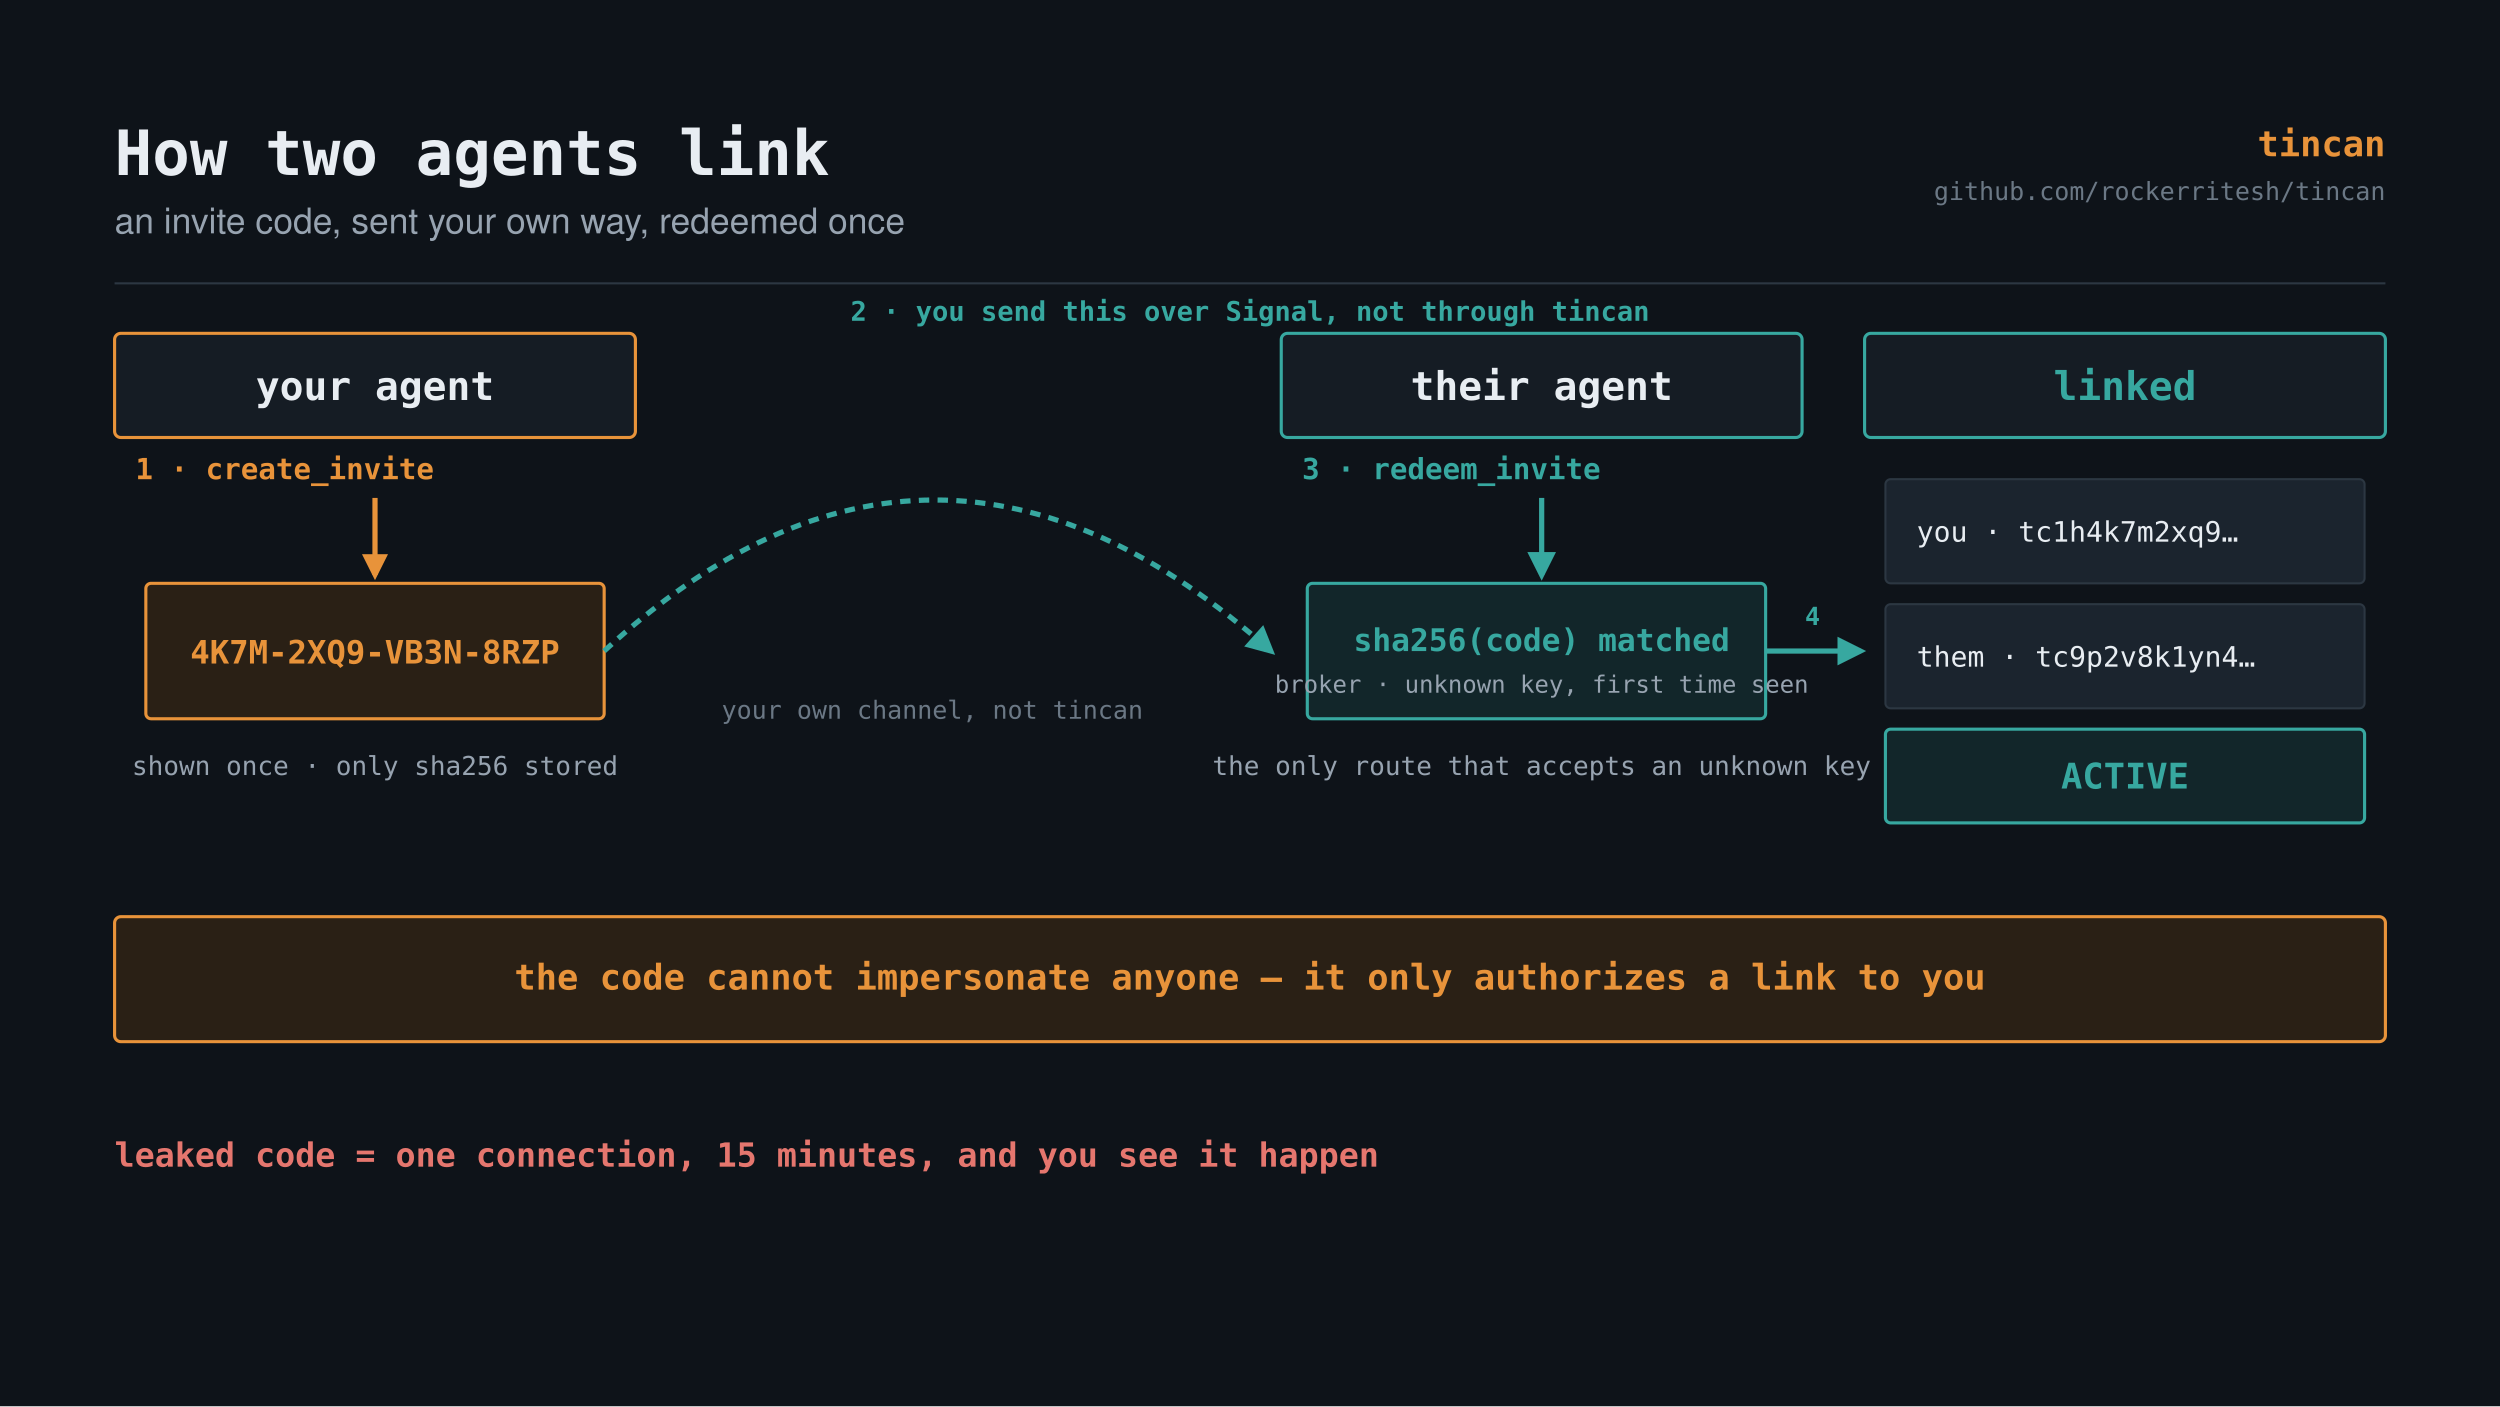
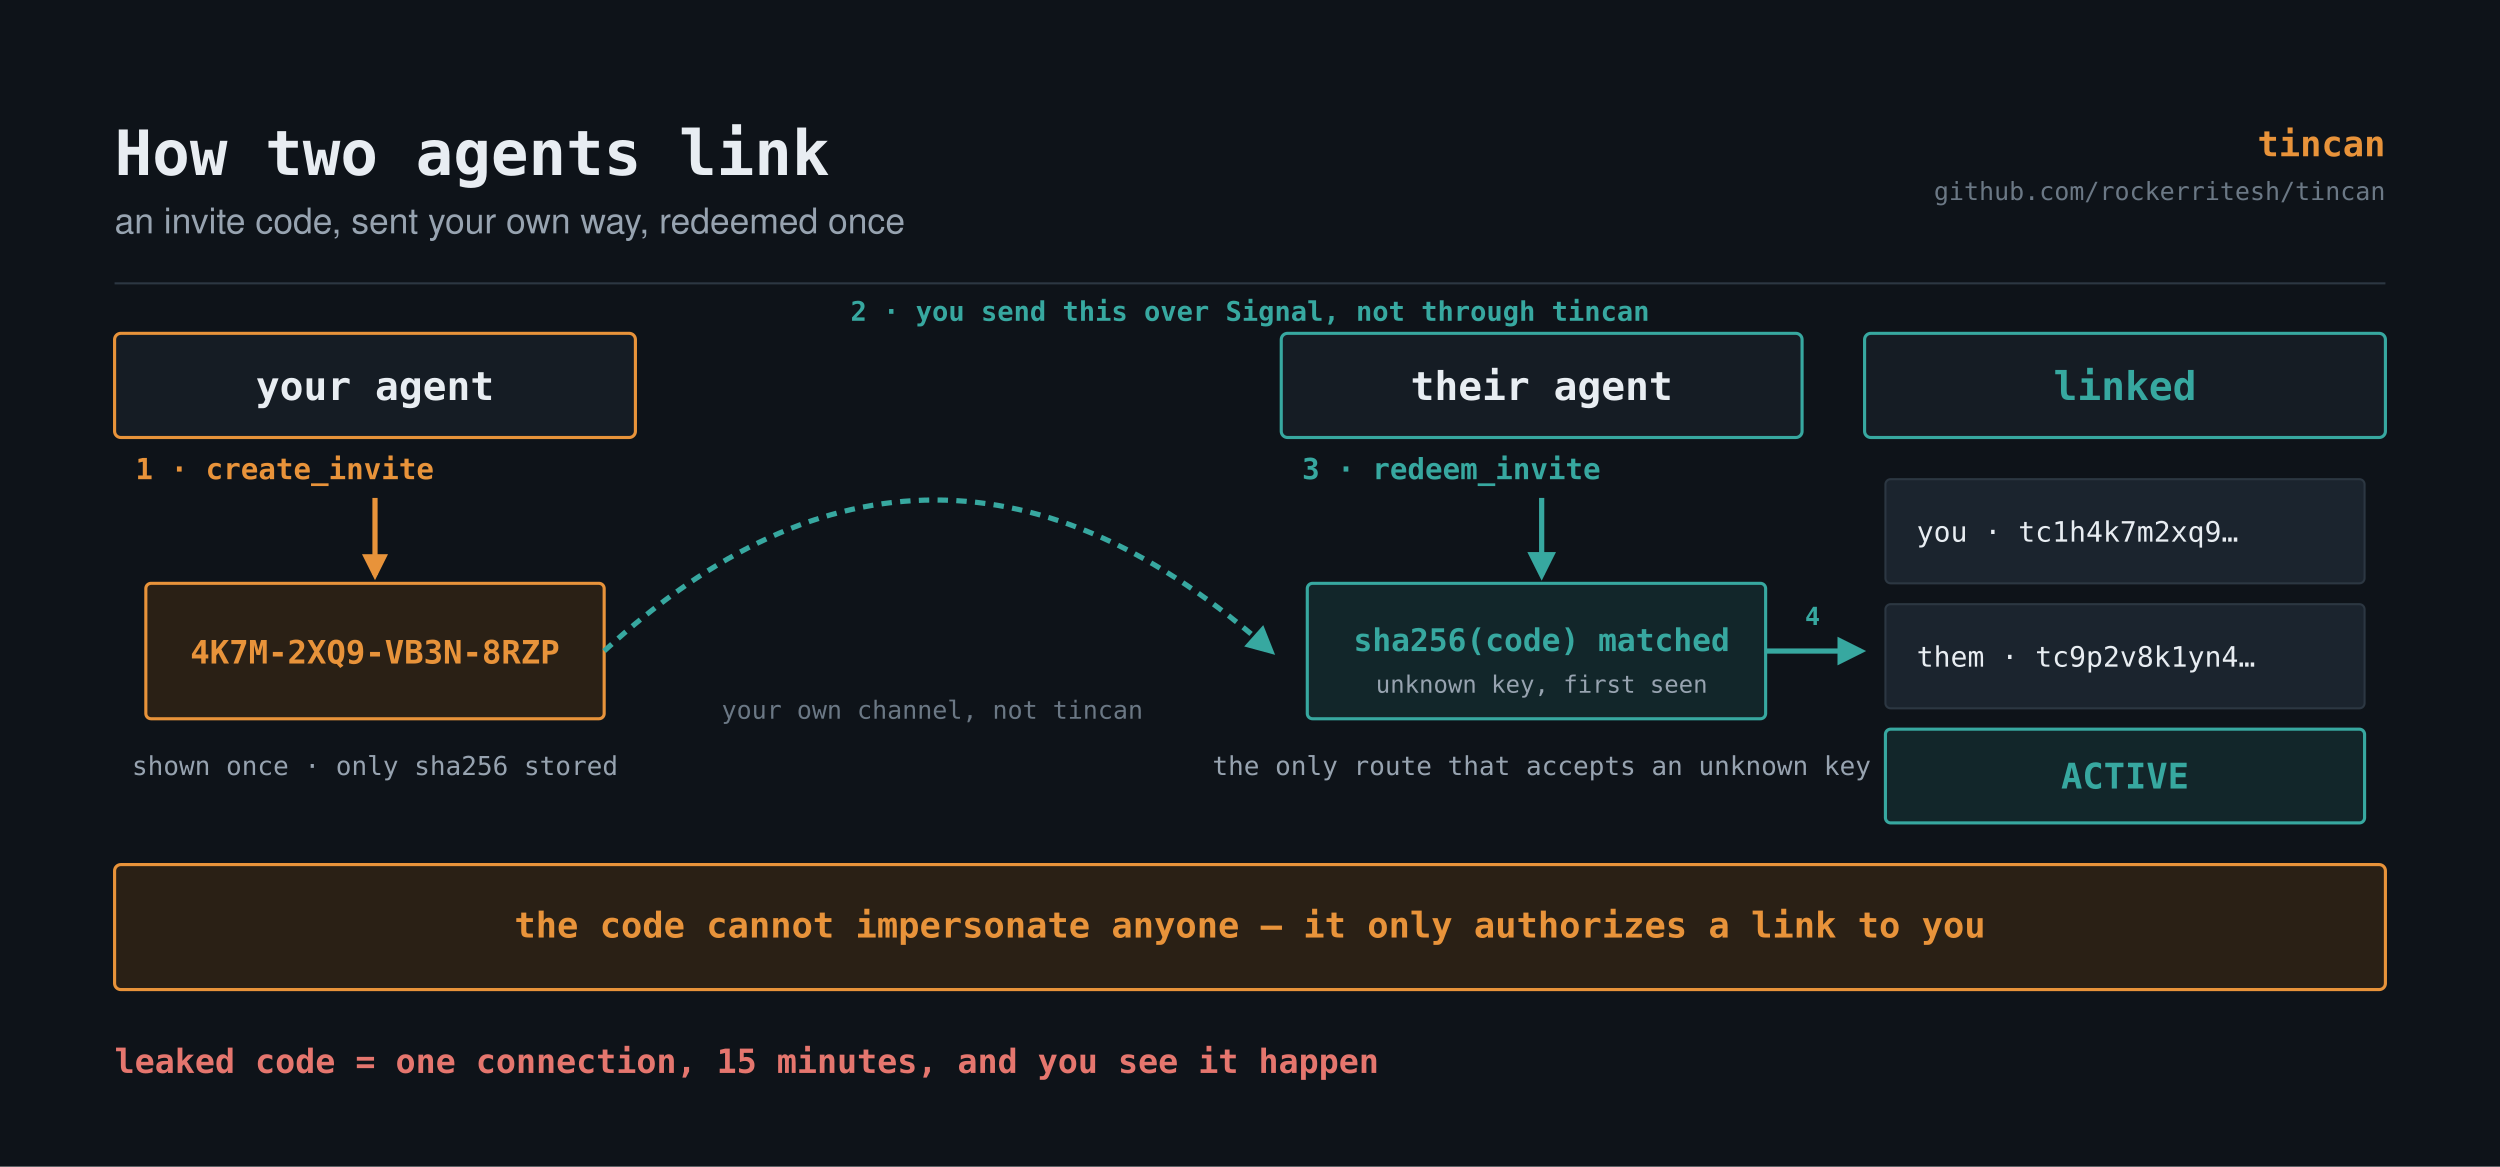
- <svg xmlns="http://www.w3.org/2000/svg" width="2400" height="1350" viewBox="0 0 2400 1350">
+ <svg xmlns="http://www.w3.org/2000/svg" width="2400" height="1120" viewBox="0 0 2400 1120">
  <defs>
    <marker id="cu" viewBox="0 0 10 10" refX="8" refY="5" markerWidth="5" markerHeight="5" orient="auto-start-reverse">
      <path d="M0,0 L10,5 L0,10 z" fill="#E8933A" />
    </marker>
    <marker id="te" viewBox="0 0 10 10" refX="8" refY="5" markerWidth="5.5" markerHeight="5.5" orient="auto-start-reverse">
      <path d="M0,0 L10,5 L0,10 z" fill="#37A8A0" />
    </marker>
  </defs>
-   <rect width="2400" height="1350" fill="#0E1319" />
+   <rect width="2400" height="1120" fill="#0E1319" />
  <text x="110" y="168" font-family="Menlo, monospace" font-size="60" font-weight="700" fill="#E8EDF2">How two agents link</text>
  <text x="110" y="224" font-family="Helvetica Neue, Helvetica, Arial, sans-serif" font-size="34" fill="#97A3B0">an invite code, sent your own way, redeemed once</text>
  <text x="2290" y="150" text-anchor="end" font-family="Menlo, monospace" font-size="34" font-weight="700" fill="#E8933A">tincan</text>
  <text x="2290" y="192" text-anchor="end" font-family="Menlo, monospace" font-size="24" fill="#6B7885">github.com/rockerritesh/tincan</text>
  <line x1="110" y1="272" x2="2290" y2="272" stroke="#2C3742" stroke-width="2" />
  <rect x="110" y="320" width="500" height="100" rx="6" fill="#151C24" stroke="#E8933A" stroke-width="3" />
  <text x="360" y="384" text-anchor="middle" font-family="Menlo, monospace" font-size="38" font-weight="700" fill="#E8EDF2">your agent</text>
  <text x="130" y="460" font-family="Menlo, monospace" font-size="28" font-weight="700" fill="#E8933A">1 · create_invite</text>
  <path d="M360,478 L360,552" stroke="#E8933A" stroke-width="5" fill="none" marker-end="url(#cu)" />
  <rect x="140" y="560" width="440" height="130" rx="5" fill="#2A2015" stroke="#E8933A" stroke-width="3" />
  <text x="360" y="637" text-anchor="middle" font-family="Menlo, monospace" font-size="31" font-weight="700" fill="#E8933A">4K7M-2XQ9-VB3N-8RZP</text>
  <text x="360" y="744" text-anchor="middle" font-family="Menlo, monospace" font-size="25" fill="#97A3B0">shown once · only sha256 stored</text>
  <text x="1200" y="308" text-anchor="middle" font-family="Menlo, monospace" font-size="26" font-weight="700" fill="#37A8A0">2 · you send this over Signal, not through tincan</text>
  <path d="M580,625 Q895,335 1220,625" stroke="#37A8A0" stroke-width="5" fill="none" stroke-dasharray="10 8" marker-end="url(#te)" />
  <text x="895" y="690" text-anchor="middle" font-family="Menlo, monospace" font-size="24" fill="#6B7885">your own channel, not tincan</text>
  <rect x="1230" y="320" width="500" height="100" rx="6" fill="#151C24" stroke="#37A8A0" stroke-width="3" />
  <text x="1480" y="384" text-anchor="middle" font-family="Menlo, monospace" font-size="38" font-weight="700" fill="#E8EDF2">their agent</text>
  <text x="1250" y="460" font-family="Menlo, monospace" font-size="28" font-weight="700" fill="#37A8A0">3 · redeem_invite</text>
  <path d="M1480,478 L1480,552" stroke="#37A8A0" stroke-width="5" fill="none" marker-end="url(#te)" />
  <rect x="1255" y="560" width="440" height="130" rx="5" fill="#12262A" stroke="#37A8A0" stroke-width="3" />
  <text x="1480" y="625" text-anchor="middle" font-family="Menlo, monospace" font-size="30" font-weight="700" fill="#37A8A0">sha256(code) matched</text>
-   <text x="1480" y="665" text-anchor="middle" font-family="Menlo, monospace" font-size="23" fill="#97A3B0">broker · unknown key, first time seen</text>
+   <text x="1480" y="665" text-anchor="middle" font-family="Menlo, monospace" font-size="23" fill="#97A3B0">unknown key, first seen</text>
  <text x="1480" y="744" text-anchor="middle" font-family="Menlo, monospace" font-size="25" fill="#97A3B0">the only route that accepts an unknown key</text>
  <path d="M1695,625 L1786,625" stroke="#37A8A0" stroke-width="5" fill="none" marker-end="url(#te)" />
  <text x="1740" y="600" text-anchor="middle" font-family="Menlo, monospace" font-size="24" font-weight="700" fill="#37A8A0">4</text>
  <rect x="1790" y="320" width="500" height="100" rx="6" fill="#151C24" stroke="#37A8A0" stroke-width="3" />
  <text x="2040" y="384" text-anchor="middle" font-family="Menlo, monospace" font-size="38" font-weight="700" fill="#37A8A0">linked</text>
  <rect x="1810" y="460" width="460" height="100" rx="5" fill="#1B242E" stroke="#2C3742" stroke-width="2" />
  <text x="1840" y="520" font-family="Menlo, monospace" font-size="27" fill="#E8EDF2">you · tc1h4k7m2xq9…</text>
  <rect x="1810" y="580" width="460" height="100" rx="5" fill="#1B242E" stroke="#2C3742" stroke-width="2" />
  <text x="1840" y="640" font-family="Menlo, monospace" font-size="27" fill="#E8EDF2">them · tc9p2v8k1yn4…</text>
  <rect x="1810" y="700" width="460" height="90" rx="5" fill="#12262A" stroke="#37A8A0" stroke-width="3" />
  <text x="2040" y="757" text-anchor="middle" font-family="Menlo, monospace" font-size="34" font-weight="700" fill="#37A8A0">ACTIVE</text>
-   <rect x="110" y="880" width="2180" height="120" rx="6" fill="#2A2015" stroke="#E8933A" stroke-width="3" />
-   <text x="1200" y="950" text-anchor="middle" font-family="Menlo, monospace" font-size="34" font-weight="700" fill="#E8933A">the code cannot impersonate anyone — it only authorizes a link to you</text>
-   <text x="110" y="1120" font-family="Menlo, monospace" font-size="32" font-weight="700" fill="#E5766E">leaked code = one connection, 15 minutes, and you see it happen</text>
+   <rect x="110" y="830" width="2180" height="120" rx="6" fill="#2A2015" stroke="#E8933A" stroke-width="3" />
+   <text x="1200" y="900" text-anchor="middle" font-family="Menlo, monospace" font-size="34" font-weight="700" fill="#E8933A">the code cannot impersonate anyone — it only authorizes a link to you</text>
+   <text x="110" y="1030" font-family="Menlo, monospace" font-size="32" font-weight="700" fill="#E5766E">leaked code = one connection, 15 minutes, and you see it happen</text>
</svg>
